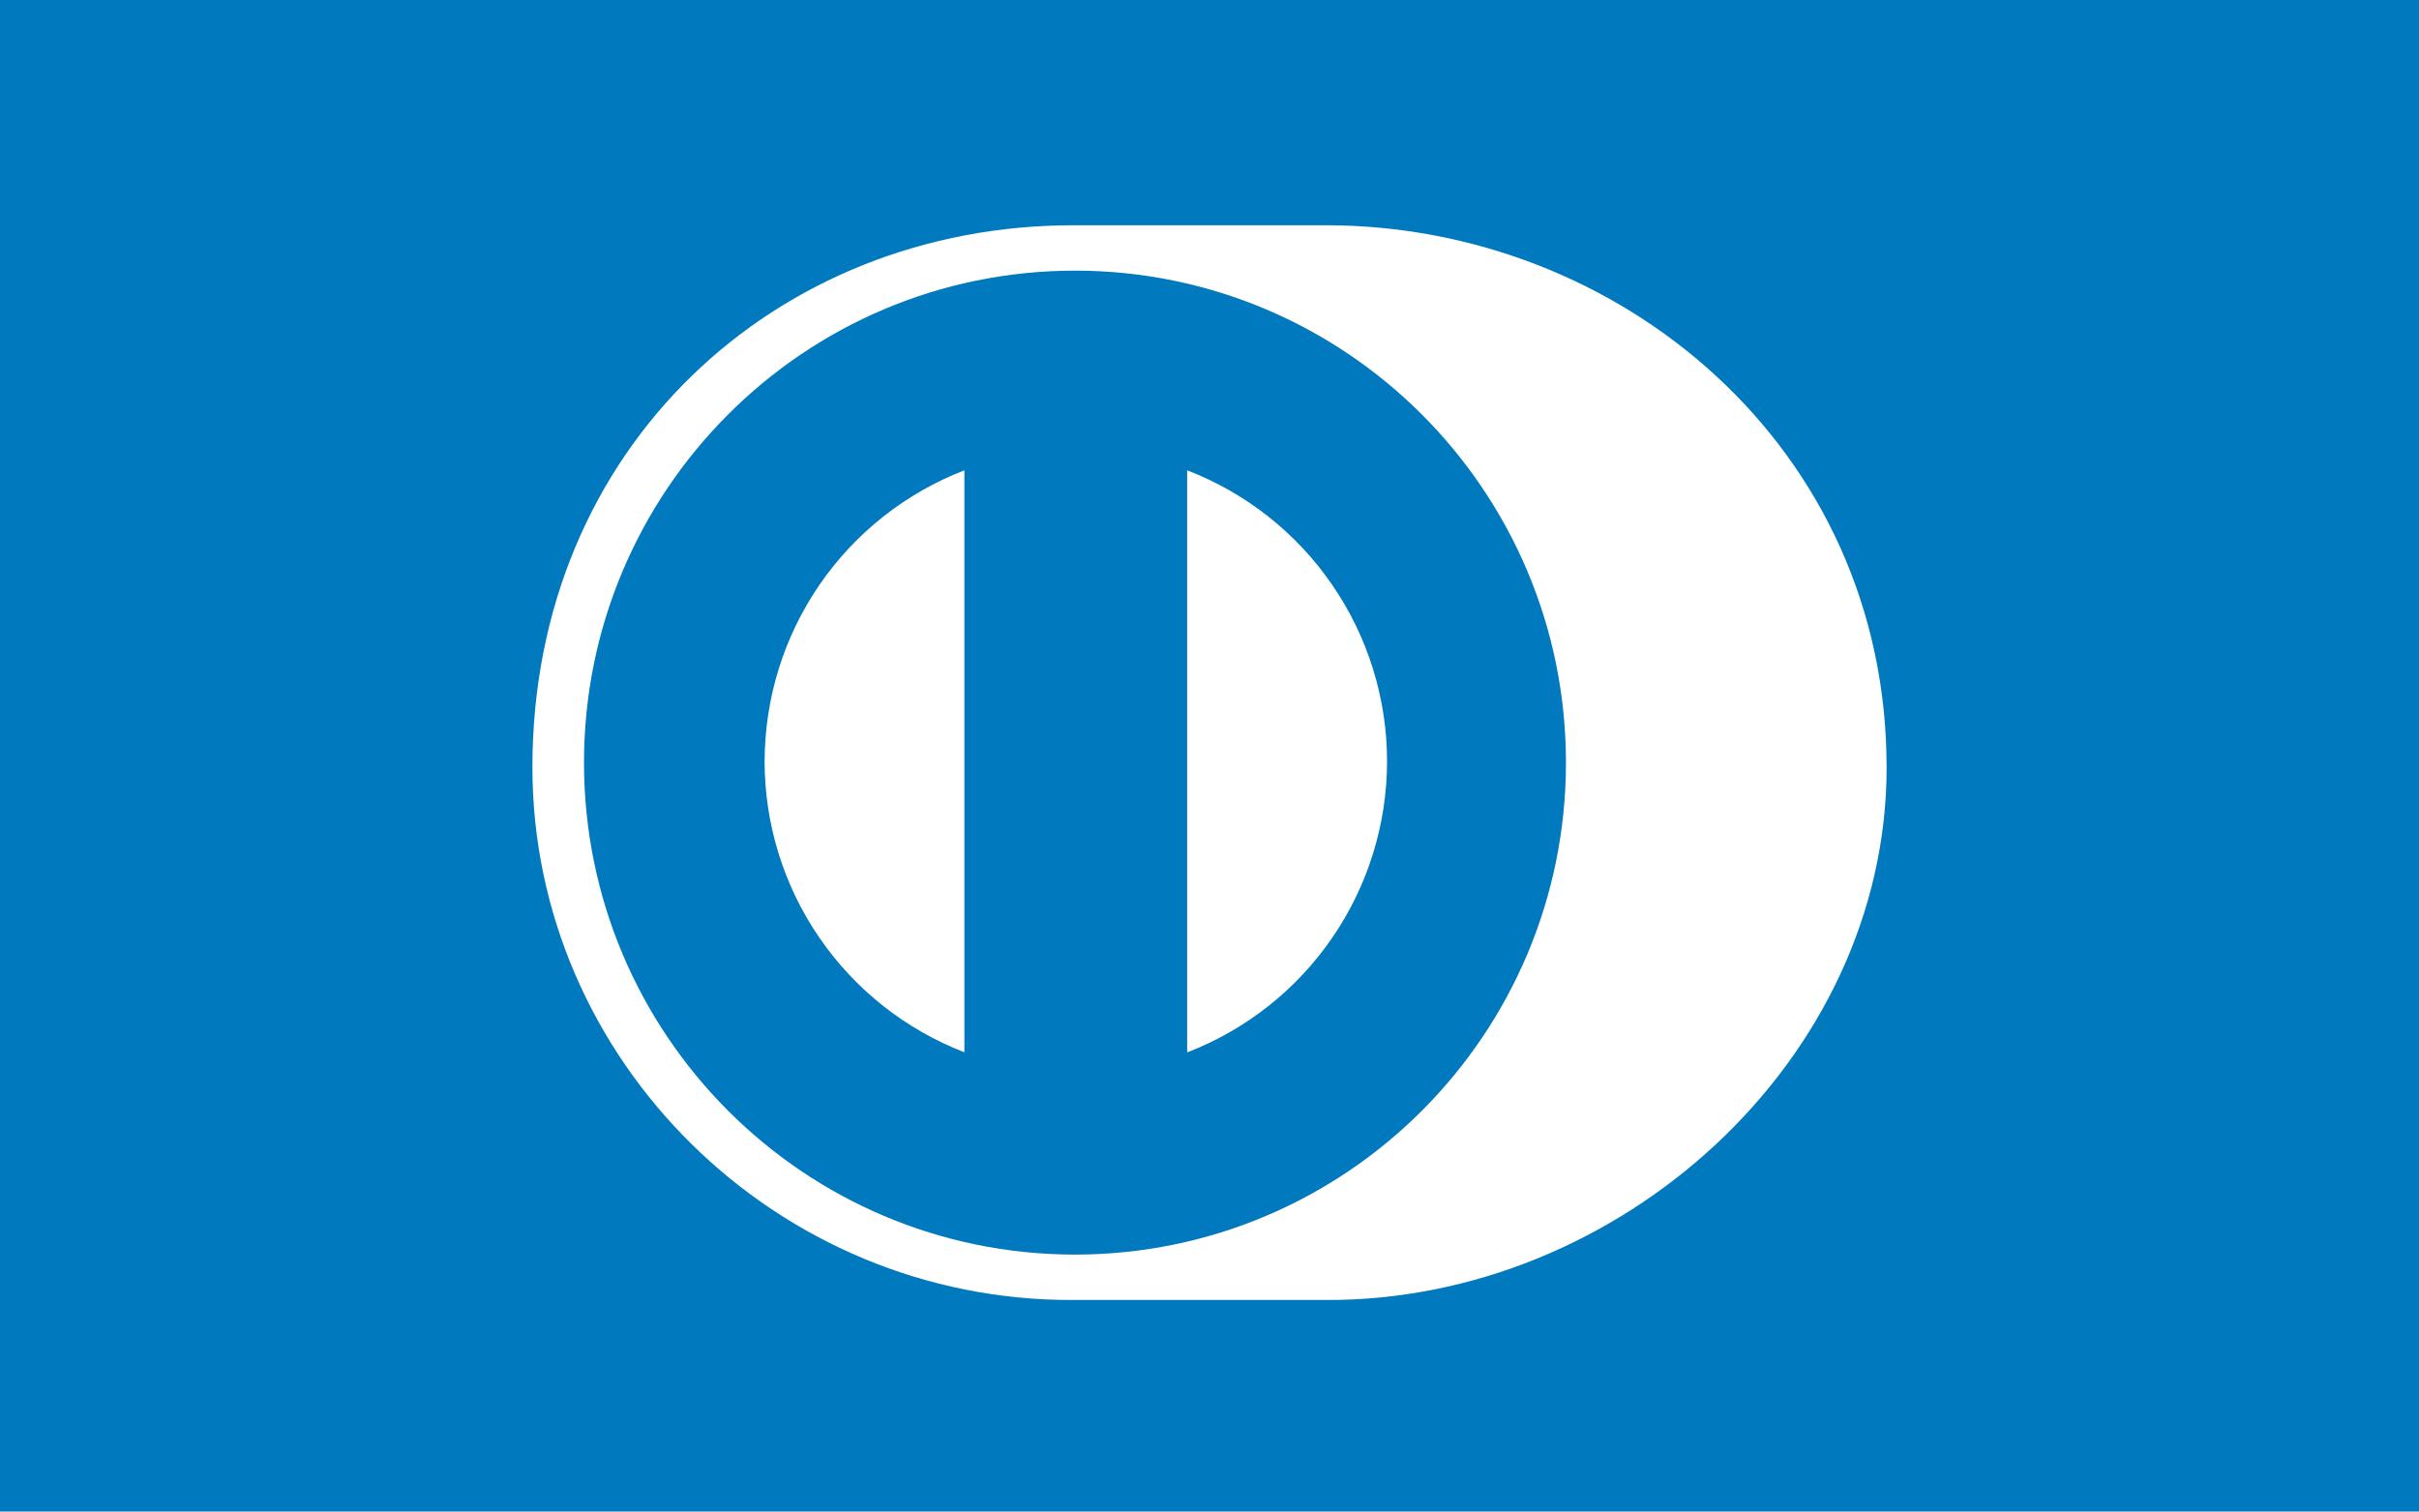
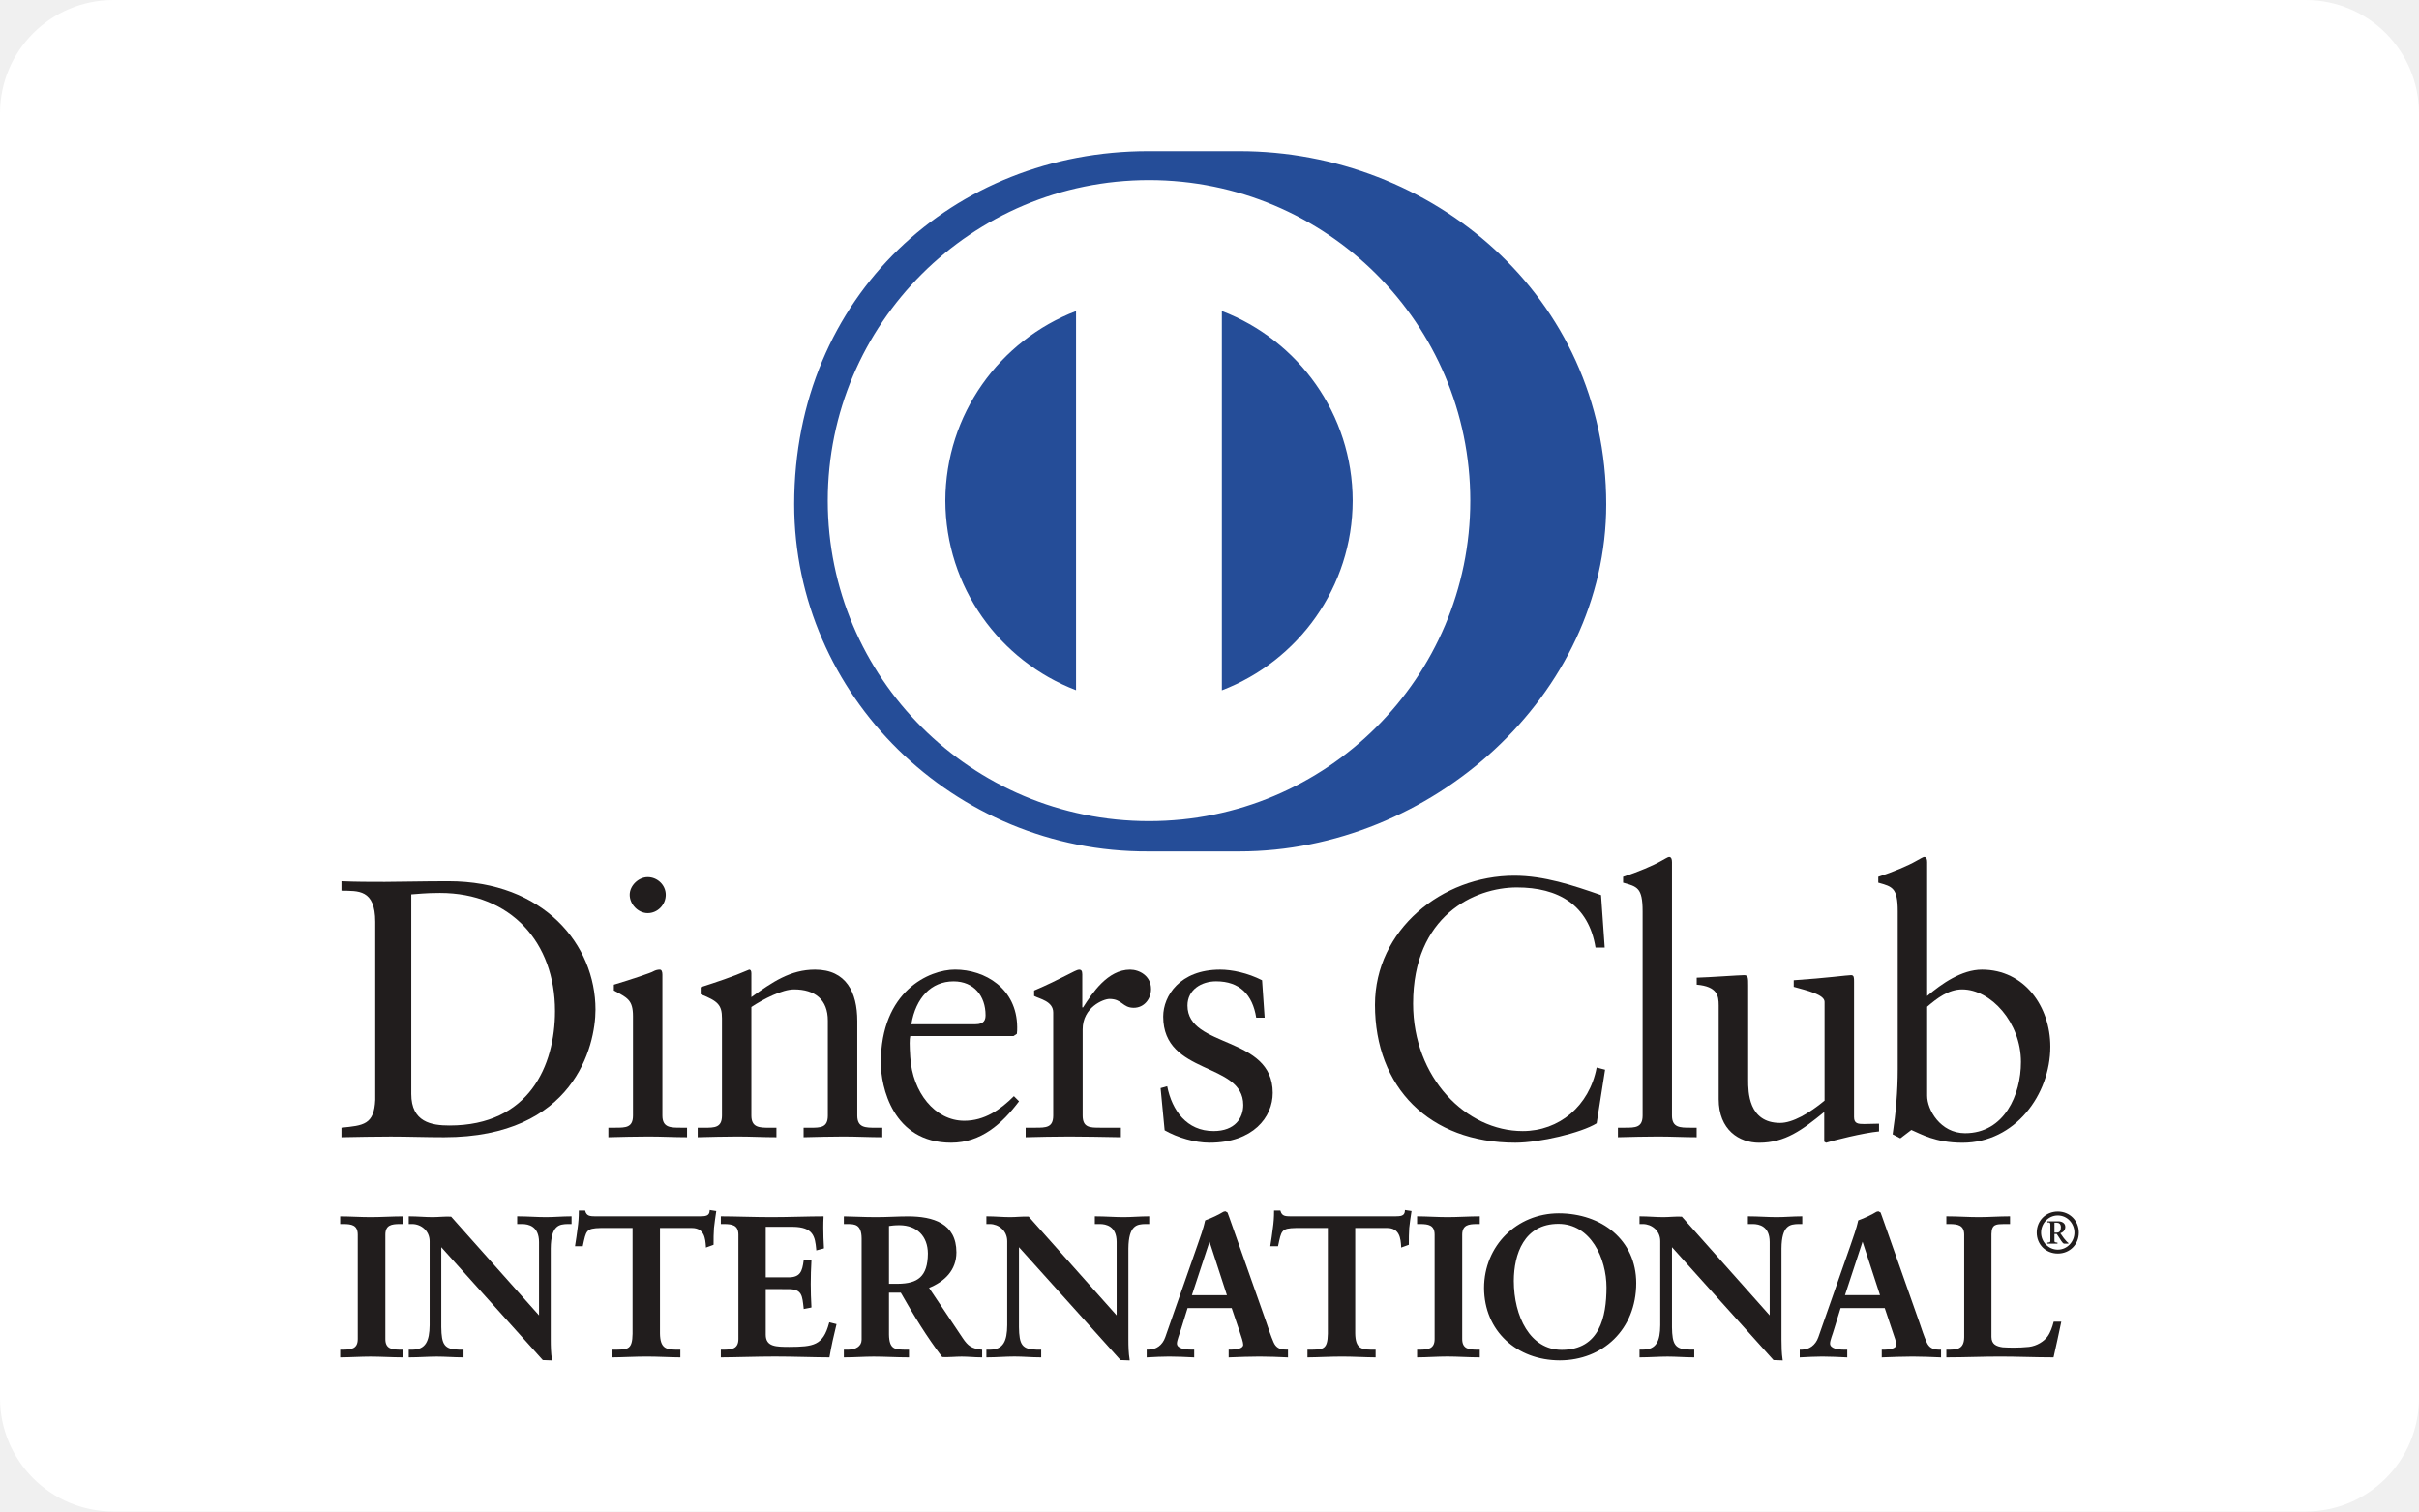
<svg xmlns="http://www.w3.org/2000/svg" width="64" height="40" viewBox="0 0 64 40" fill="none">
-   <rect width="64" height="40" fill="#0079BE" />
-   <path fill-rule="evenodd" clip-rule="evenodd" d="M49.914 20.305C49.914 11.821 42.833 5.957 35.075 5.961H28.399C20.548 5.957 14.086 11.823 14.086 20.305C14.086 28.064 20.547 34.44 28.399 34.402H35.075C42.833 34.44 49.915 28.062 49.915 20.305H49.914Z" fill="white" />
-   <path fill-rule="evenodd" clip-rule="evenodd" d="M28.44 7.162C21.266 7.165 15.452 12.99 15.451 20.182C15.453 27.372 21.266 33.198 28.44 33.201C35.616 33.198 41.43 27.372 41.431 20.182C41.43 12.991 35.616 7.165 28.44 7.162Z" fill="#0079BE" />
-   <path fill-rule="evenodd" clip-rule="evenodd" d="M20.23 20.147C20.232 18.48 20.737 16.853 21.68 15.478C22.623 14.104 23.96 13.047 25.515 12.446V27.847C23.96 27.247 22.623 26.19 21.679 24.816C20.736 23.442 20.23 21.814 20.229 20.147H20.23ZM31.409 27.85V12.446C32.965 13.046 34.303 14.102 35.246 15.477C36.191 16.852 36.696 18.48 36.698 20.147C36.696 21.815 36.191 23.443 35.246 24.818C34.303 26.193 32.965 27.25 31.409 27.85Z" fill="white" />
+   <rect width="64" height="40" rx="3" fill="white" />
+   <path d="M10.881 28.949C10.881 29.698 11.417 29.784 11.893 29.784C13.995 29.784 14.684 28.203 14.684 26.756C14.684 24.942 13.517 23.631 11.64 23.631C11.241 23.631 11.057 23.659 10.881 23.669V28.949ZM9.928 24.397C9.928 23.524 9.471 23.581 9.034 23.571V23.321C9.413 23.338 9.802 23.338 10.181 23.338C10.59 23.338 11.145 23.321 11.864 23.321C14.383 23.321 15.755 24.998 15.755 26.718C15.755 27.678 15.191 30.095 11.748 30.095C11.253 30.095 10.794 30.077 10.337 30.077C9.899 30.077 9.471 30.087 9.034 30.095V29.842C9.616 29.784 9.899 29.765 9.928 29.105V24.397Z" fill="#211D1D" />
+   <path d="M17.137 24.165C16.883 24.165 16.66 23.931 16.66 23.68C16.66 23.436 16.893 23.212 17.137 23.212C17.389 23.212 17.614 23.417 17.614 23.68C17.614 23.941 17.4 24.165 17.137 24.165ZM16.096 29.842H16.28C16.553 29.842 16.747 29.842 16.747 29.521V26.892C16.747 26.465 16.602 26.406 16.241 26.213V26.058C16.698 25.921 17.243 25.738 17.282 25.707C17.351 25.669 17.408 25.66 17.457 25.66C17.506 25.66 17.525 25.717 17.525 25.795V29.521C17.525 29.842 17.74 29.842 18.011 29.842H18.177V30.095C17.846 30.095 17.506 30.076 17.156 30.076C16.805 30.076 16.455 30.086 16.096 30.095V29.842Z" fill="#211D1D" />
+   <path d="M19.101 26.95C19.101 26.592 18.994 26.494 18.538 26.311V26.125C18.955 25.989 19.354 25.862 19.821 25.66C19.85 25.66 19.879 25.679 19.879 25.755V26.388C20.434 25.989 20.911 25.66 21.563 25.66C22.389 25.66 22.681 26.261 22.681 27.018V29.521C22.681 29.843 22.896 29.843 23.168 29.843H23.343V30.095C23.001 30.095 22.661 30.076 22.312 30.076C21.962 30.076 21.611 30.087 21.261 30.095V29.843H21.436C21.709 29.843 21.902 29.843 21.902 29.521V27.009C21.902 26.454 21.563 26.183 21.008 26.183C20.696 26.183 20.201 26.435 19.879 26.649V29.521C19.879 29.843 20.095 29.843 20.367 29.843H20.542V30.095C20.201 30.095 19.86 30.076 19.509 30.076C19.16 30.076 18.809 30.087 18.459 30.095V29.843H18.635C18.907 29.843 19.101 29.843 19.101 29.521V26.95Z" fill="#211D1D" />
+   <path d="M25.805 27.105C26.047 27.105 26.075 26.979 26.075 26.863C26.075 26.367 25.774 25.97 25.229 25.97C24.637 25.97 24.228 26.406 24.111 27.105H25.805ZM24.083 27.417C24.062 27.504 24.062 27.649 24.083 27.979C24.14 28.902 24.734 29.659 25.512 29.659C26.047 29.659 26.466 29.367 26.825 29.008L26.961 29.144C26.514 29.736 25.96 30.24 25.163 30.24C23.615 30.24 23.304 28.746 23.304 28.125C23.304 26.223 24.588 25.659 25.268 25.659C26.056 25.659 26.904 26.154 26.912 27.182C26.912 27.242 26.912 27.3 26.904 27.358L26.815 27.417H24.083Z" fill="#211D1D" />
+   <path d="M27.136 29.842H27.399C27.672 29.842 27.865 29.842 27.865 29.521V26.794C27.865 26.494 27.506 26.436 27.36 26.357V26.213C28.069 25.912 28.46 25.66 28.547 25.66C28.605 25.66 28.634 25.688 28.634 25.786V26.659H28.655C28.897 26.281 29.306 25.66 29.899 25.66C30.142 25.66 30.453 25.823 30.453 26.173C30.453 26.436 30.27 26.67 29.996 26.67C29.694 26.67 29.694 26.436 29.354 26.436C29.189 26.436 28.644 26.659 28.644 27.242V29.521C28.644 29.842 28.838 29.842 29.11 29.842H29.655V30.095C29.12 30.086 28.713 30.076 28.294 30.076C27.895 30.076 27.487 30.086 27.136 30.095V29.842Z" fill="#211D1D" />
+   <path d="M30.881 28.746C31.008 29.386 31.397 29.931 32.107 29.931C32.68 29.931 32.893 29.581 32.893 29.241C32.893 28.096 30.775 28.463 30.775 26.902C30.775 26.357 31.213 25.66 32.283 25.66C32.593 25.66 33.011 25.747 33.391 25.941L33.459 26.931H33.236C33.139 26.32 32.797 25.969 32.175 25.969C31.785 25.969 31.417 26.193 31.417 26.61C31.417 27.747 33.673 27.397 33.673 28.921C33.673 29.561 33.157 30.24 32.001 30.24C31.61 30.24 31.153 30.105 30.813 29.911L30.706 28.795L30.881 28.746Z" fill="#211D1D" />
+   <path d="M42.456 25.076H42.213C42.029 23.941 41.221 23.485 40.133 23.485C39.012 23.485 37.387 24.232 37.387 26.56C37.387 28.523 38.791 29.931 40.287 29.931C41.25 29.931 42.048 29.271 42.243 28.251L42.466 28.308L42.243 29.726C41.834 29.979 40.734 30.24 40.092 30.24C37.816 30.24 36.378 28.775 36.378 26.591C36.378 24.601 38.157 23.174 40.064 23.174C40.852 23.174 41.61 23.427 42.359 23.688L42.456 25.076Z" fill="#211D1D" />
+   <path d="M42.806 29.842H42.991C43.264 29.842 43.459 29.842 43.459 29.521V24.117C43.459 23.485 43.313 23.465 42.943 23.359V23.203C43.332 23.077 43.74 22.904 43.945 22.786C44.052 22.728 44.13 22.678 44.159 22.678C44.218 22.678 44.236 22.737 44.236 22.815V29.521C44.236 29.842 44.451 29.842 44.723 29.842H44.889V30.095C44.559 30.095 44.218 30.076 43.867 30.076C43.518 30.076 43.168 30.086 42.806 30.095V29.842Z" fill="#211D1D" />
+   <path d="M49.053 29.561C49.053 29.736 49.158 29.745 49.325 29.745C49.44 29.745 49.588 29.736 49.714 29.736V29.941C49.294 29.979 48.498 30.183 48.312 30.241L48.264 30.212V29.427C47.681 29.902 47.232 30.241 46.541 30.241C46.016 30.241 45.472 29.902 45.472 29.087V26.602C45.472 26.348 45.433 26.105 44.89 26.058V25.873C45.24 25.863 46.016 25.806 46.143 25.806C46.252 25.806 46.252 25.873 46.252 26.087V28.59C46.252 28.881 46.252 29.716 47.097 29.716C47.427 29.716 47.865 29.463 48.273 29.126V26.513C48.273 26.319 47.807 26.213 47.457 26.115V25.941C48.332 25.882 48.878 25.806 48.974 25.806C49.053 25.806 49.053 25.873 49.053 25.98V29.561Z" fill="#211D1D" />
+   <path d="M50.987 28.998C50.987 29.367 51.337 29.988 51.99 29.988C53.031 29.988 53.469 28.968 53.469 28.104C53.469 27.057 52.671 26.183 51.913 26.183C51.551 26.183 51.25 26.417 50.987 26.641V28.998ZM50.987 26.358C51.376 26.028 51.903 25.66 52.437 25.66C53.565 25.66 54.246 26.641 54.246 27.698C54.246 28.968 53.313 30.241 51.921 30.241C51.201 30.241 50.822 30.008 50.569 29.902L50.278 30.124L50.074 30.018C50.16 29.446 50.209 28.881 50.209 28.29V24.117C50.209 23.485 50.063 23.465 49.694 23.359V23.203C50.084 23.077 50.491 22.904 50.696 22.785C50.802 22.728 50.88 22.678 50.91 22.678C50.968 22.678 50.987 22.737 50.987 22.816V26.358Z" fill="#211D1D" />
+   <path d="M9.023 35.738H9.097C9.287 35.738 9.489 35.714 9.489 35.438V32.671C9.489 32.395 9.287 32.37 9.097 32.37H9.023V32.21C9.23 32.21 9.547 32.232 9.807 32.232C10.072 32.232 10.389 32.21 10.637 32.21V32.37H10.563C10.373 32.37 10.171 32.395 10.171 32.671V35.438C10.171 35.714 10.373 35.738 10.563 35.738H10.637V35.898C10.383 35.898 10.065 35.877 9.801 35.877C9.541 35.877 9.23 35.898 9.023 35.898V35.738Z" fill="#211D1D" />
+   <path d="M10.614 35.875L10.615 35.763H10.564C10.375 35.763 10.149 35.729 10.148 35.438V32.671C10.149 32.379 10.375 32.347 10.564 32.347H10.614V32.234C10.37 32.234 10.064 32.255 9.807 32.255C9.556 32.255 9.251 32.235 9.046 32.234V32.347H9.097C9.286 32.347 9.511 32.379 9.511 32.671V35.438C9.511 35.729 9.286 35.763 9.097 35.763H9.046V35.875C9.251 35.872 9.551 35.853 9.801 35.853C10.059 35.853 10.366 35.873 10.614 35.875ZM10.637 35.92C10.382 35.92 10.064 35.9 9.801 35.9C9.542 35.9 9.231 35.92 9.023 35.92H9V35.898V35.739V35.717H9.023H9.097C9.289 35.712 9.464 35.696 9.465 35.438V32.671C9.464 32.413 9.289 32.395 9.097 32.392H9V32.37V32.189H9.023C9.231 32.189 9.548 32.209 9.807 32.209C10.071 32.209 10.387 32.189 10.637 32.189H10.661V32.212V32.392H10.637H10.564C10.371 32.395 10.195 32.413 10.195 32.671V35.438C10.195 35.696 10.371 35.712 10.564 35.717H10.661V35.739V35.92H10.637Z" fill="#211D1D" />
+   <path d="M14.274 34.857L14.284 34.847V32.866C14.284 32.433 13.982 32.37 13.823 32.37H13.707V32.21C13.956 32.21 14.2 32.232 14.448 32.232C14.665 32.232 14.883 32.21 15.098 32.21V32.37H15.021C14.797 32.37 14.548 32.412 14.548 33.04V35.444C14.548 35.628 14.554 35.813 14.58 35.977H14.379L11.653 32.945V35.12C11.653 35.581 11.743 35.738 12.15 35.738H12.24V35.898C12.013 35.898 11.785 35.877 11.557 35.877C11.32 35.877 11.076 35.898 10.838 35.898V35.738H10.912C11.277 35.738 11.389 35.492 11.389 35.068V32.844C11.389 32.548 11.144 32.37 10.907 32.37H10.838V32.21C11.038 32.21 11.245 32.232 11.446 32.232C11.605 32.232 11.759 32.21 11.918 32.21L14.274 34.857Z" fill="#211D1D" />
+   <path d="M14.261 34.846V34.845L14.256 34.841L14.261 34.846ZM14.379 35.954H14.554C14.53 35.795 14.526 35.619 14.526 35.444V33.04C14.526 32.406 14.792 32.347 15.02 32.347H15.076V32.234C14.867 32.235 14.658 32.255 14.448 32.255C14.206 32.255 13.97 32.235 13.73 32.234V32.347H13.822C13.986 32.347 14.306 32.419 14.306 32.866L14.3 34.863L14.289 34.873L14.271 34.889L11.918 32.234C11.76 32.234 11.607 32.255 11.446 32.255C11.253 32.255 11.053 32.235 10.861 32.234L10.861 32.347H10.907C11.155 32.347 11.411 32.536 11.411 32.845V35.069C11.411 35.492 11.293 35.761 10.912 35.763L10.861 35.761V35.875C11.09 35.872 11.326 35.853 11.557 35.853C11.779 35.853 11.999 35.872 12.217 35.875V35.763H12.15C11.733 35.761 11.63 35.581 11.63 35.121V32.886L14.379 35.954ZM14.58 36L14.361 35.992L11.675 33.005V35.121C11.682 35.581 11.752 35.711 12.15 35.717H12.264V35.738V35.92H12.24C12.012 35.92 11.783 35.9 11.557 35.9C11.321 35.9 11.078 35.92 10.837 35.92H10.814V35.897V35.717H10.837H10.912C11.262 35.714 11.362 35.49 11.367 35.069V32.845C11.365 32.564 11.134 32.393 10.907 32.392H10.814V32.368V32.188H10.837C11.04 32.188 11.247 32.209 11.446 32.209C11.603 32.209 11.757 32.188 11.935 32.196L14.261 34.809V32.866C14.258 32.446 13.978 32.395 13.822 32.392H13.683V32.368V32.188H13.707C13.956 32.188 14.201 32.209 14.448 32.209C14.663 32.209 14.88 32.188 15.099 32.188H15.122V32.21V32.392H15.099H15.02C14.801 32.398 14.577 32.418 14.571 33.04V35.444C14.571 35.627 14.576 35.812 14.602 35.973L14.606 36H14.58Z" fill="#211D1D" />
+   <path d="M15.891 32.475C15.494 32.475 15.479 32.57 15.399 32.955H15.241C15.262 32.808 15.288 32.66 15.305 32.506C15.325 32.359 15.336 32.21 15.336 32.058H15.464C15.506 32.216 15.638 32.21 15.781 32.21H18.512C18.655 32.21 18.787 32.205 18.798 32.047L18.924 32.069C18.905 32.21 18.883 32.353 18.867 32.496C18.856 32.638 18.856 32.782 18.856 32.924L18.698 32.983C18.687 32.787 18.66 32.475 18.306 32.475H17.438V35.285C17.438 35.693 17.623 35.739 17.877 35.739H17.977V35.898C17.771 35.898 17.4 35.877 17.115 35.877C16.798 35.877 16.426 35.898 16.22 35.898V35.739H16.32C16.612 35.739 16.759 35.713 16.759 35.296V32.475H15.891Z" fill="#211D1D" />
+   <path d="M17.978 35.92C17.77 35.92 17.399 35.899 17.115 35.899C16.798 35.899 16.428 35.92 16.22 35.92H16.197V35.898V35.717H16.22H16.321C16.613 35.71 16.73 35.706 16.736 35.296V32.497H15.891V32.475V32.453H16.783V35.296C16.783 35.719 16.612 35.763 16.321 35.763H16.243V35.874C16.452 35.873 16.808 35.853 17.115 35.853C17.391 35.853 17.744 35.873 17.954 35.874V35.763H17.877C17.621 35.763 17.414 35.701 17.414 35.285V32.453H18.306C18.661 32.453 18.708 32.754 18.719 32.95L18.834 32.908C18.834 32.771 18.835 32.633 18.844 32.493C18.859 32.358 18.878 32.223 18.898 32.087L18.818 32.074C18.792 32.227 18.644 32.236 18.512 32.234H15.782H15.754C15.629 32.234 15.494 32.228 15.447 32.081H15.358C15.358 32.227 15.348 32.368 15.327 32.51C15.312 32.654 15.289 32.794 15.269 32.932H15.382C15.452 32.566 15.497 32.446 15.891 32.453V32.475V32.497C15.5 32.505 15.509 32.57 15.422 32.961L15.419 32.979H15.4H15.214L15.217 32.952C15.238 32.804 15.266 32.656 15.282 32.502C15.303 32.356 15.314 32.209 15.314 32.058V32.035H15.336H15.482L15.485 32.051C15.522 32.185 15.619 32.186 15.754 32.188H15.782H18.512C18.658 32.186 18.766 32.183 18.775 32.045L18.777 32.021L18.801 32.026L18.95 32.049L18.947 32.071C18.926 32.214 18.905 32.356 18.89 32.497C18.879 32.639 18.879 32.782 18.879 32.924V32.94L18.864 32.947L18.676 33.015L18.676 32.983C18.661 32.785 18.64 32.497 18.306 32.497H17.461V35.285C17.466 35.683 17.625 35.711 17.877 35.717H18V35.739V35.92H17.978Z" fill="#211D1D" />
+   <path d="M19.094 35.738H19.168C19.358 35.738 19.559 35.714 19.559 35.438V32.671C19.559 32.395 19.358 32.37 19.168 32.37H19.094V32.21C19.416 32.21 19.968 32.232 20.411 32.232C20.857 32.232 21.406 32.21 21.765 32.21C21.756 32.438 21.762 32.787 21.777 33.019L21.617 33.062C21.593 32.719 21.529 32.444 20.973 32.444H20.238V33.827H20.866C21.185 33.827 21.254 33.648 21.285 33.363H21.443C21.433 33.569 21.427 33.774 21.427 33.98C21.427 34.182 21.433 34.382 21.443 34.582L21.285 34.614C21.254 34.297 21.238 34.091 20.872 34.091H20.238V35.322C20.238 35.665 20.544 35.665 20.882 35.665C21.518 35.665 21.798 35.623 21.957 35.021L22.105 35.058C22.036 35.339 21.973 35.617 21.925 35.898C21.587 35.898 20.978 35.877 20.502 35.877C20.024 35.877 19.395 35.898 19.094 35.898V35.738Z" fill="#211D1D" />
+   <path d="M21.906 35.874C21.951 35.608 22.012 35.341 22.078 35.075L21.973 35.049C21.814 35.64 21.508 35.693 20.882 35.688C20.548 35.688 20.215 35.688 20.213 35.322V34.069H20.872C21.242 34.064 21.278 34.288 21.305 34.588L21.419 34.564C21.41 34.37 21.405 34.174 21.405 33.981C21.405 33.783 21.41 33.585 21.419 33.385H21.305C21.275 33.661 21.19 33.853 20.866 33.85H20.213V32.42H20.973C21.523 32.417 21.615 32.701 21.638 33.032L21.752 33.001C21.743 32.852 21.738 32.662 21.738 32.486C21.738 32.393 21.739 32.309 21.742 32.234C21.382 32.236 20.846 32.255 20.411 32.255C19.977 32.255 19.441 32.236 19.117 32.234V32.347H19.168C19.357 32.347 19.582 32.379 19.583 32.671V35.438C19.582 35.729 19.357 35.761 19.168 35.763H19.117V35.874C19.424 35.873 20.037 35.853 20.502 35.853C20.968 35.853 21.564 35.873 21.906 35.874ZM21.925 35.92C21.586 35.92 20.977 35.898 20.502 35.898C20.024 35.898 19.396 35.92 19.094 35.92H19.071V35.898V35.738V35.717H19.094H19.168C19.359 35.713 19.534 35.696 19.536 35.438V32.671C19.534 32.414 19.359 32.396 19.168 32.392H19.071V32.37V32.188H19.094C19.416 32.188 19.968 32.209 20.411 32.209C20.856 32.209 21.405 32.188 21.765 32.188H21.789V32.212C21.784 32.291 21.782 32.385 21.782 32.486C21.782 32.667 21.789 32.867 21.799 33.017V33.036L21.782 33.042L21.596 33.09L21.595 33.062C21.564 32.721 21.518 32.471 20.973 32.466H20.259V33.803H20.866C21.172 33.801 21.225 33.645 21.262 33.36L21.264 33.34H21.284H21.468V33.363C21.456 33.569 21.45 33.774 21.45 33.981C21.45 34.18 21.456 34.381 21.468 34.582V34.6L21.448 34.605L21.264 34.641L21.262 34.617C21.225 34.295 21.224 34.118 20.872 34.114L20.259 34.113V35.322C20.26 35.643 20.537 35.641 20.882 35.643C21.52 35.639 21.775 35.608 21.934 35.015L21.94 34.993L21.962 34.998L22.132 35.041L22.127 35.063C22.058 35.342 21.995 35.622 21.948 35.901L21.944 35.92H21.925Z" fill="#211D1D" />
+   <path d="M23.497 33.996H23.756C24.286 33.996 24.571 33.796 24.571 33.172C24.571 32.703 24.269 32.401 23.798 32.401C23.638 32.401 23.571 32.418 23.497 32.422V33.996ZM22.82 32.77C22.82 32.385 22.608 32.37 22.444 32.37H22.348V32.21C22.517 32.21 22.846 32.231 23.169 32.231C23.485 32.231 23.74 32.21 24.021 32.21C24.687 32.21 25.279 32.39 25.279 33.141C25.279 33.615 24.963 33.906 24.545 34.071L25.45 35.422C25.598 35.646 25.703 35.708 25.963 35.739V35.898C25.788 35.898 25.619 35.877 25.445 35.877C25.279 35.877 25.111 35.898 24.947 35.898C24.54 35.365 24.189 34.794 23.846 34.186H23.497V35.316C23.497 35.724 23.687 35.739 23.93 35.739H24.027V35.898C23.724 35.898 23.417 35.877 23.115 35.877C22.862 35.877 22.613 35.898 22.348 35.898V35.739H22.444C22.638 35.739 22.82 35.65 22.82 35.454V32.77Z" fill="#211D1D" />
+   <path d="M23.756 33.973C24.279 33.968 24.544 33.787 24.549 33.173C24.546 32.712 24.258 32.426 23.798 32.423C23.655 32.423 23.588 32.436 23.52 32.444V33.973H23.756ZM23.497 34.018H23.474V32.401L23.494 32.399C23.566 32.393 23.637 32.379 23.798 32.379C24.279 32.379 24.593 32.692 24.595 33.173C24.593 33.803 24.289 34.018 23.756 34.018H23.497ZM23.497 34.163H23.858L23.864 34.175C24.209 34.782 24.557 35.352 24.947 35.875C25.108 35.875 25.279 35.854 25.443 35.854C25.612 35.854 25.776 35.872 25.94 35.874V35.758C25.691 35.728 25.576 35.654 25.431 35.435L24.51 34.06L24.536 34.049C24.951 33.886 25.257 33.604 25.258 33.14C25.257 32.408 24.686 32.237 24.022 32.234C23.742 32.234 23.487 32.255 23.169 32.255C22.857 32.255 22.544 32.235 22.371 32.234V32.347H22.444C22.608 32.347 22.841 32.374 22.841 32.771V35.454C22.841 35.666 22.643 35.763 22.444 35.763H22.371V35.874C22.626 35.873 22.866 35.854 23.114 35.854C23.411 35.854 23.709 35.873 24.002 35.874V35.763H23.93C23.689 35.763 23.474 35.733 23.474 35.316V34.163H23.497ZM25.963 35.92C25.785 35.92 25.617 35.9 25.443 35.9C25.282 35.9 25.113 35.92 24.928 35.912C24.523 35.38 24.175 34.813 23.833 34.209H23.52V35.316C23.526 35.714 23.685 35.71 23.93 35.717H24.049V35.738V35.92H24.025C23.722 35.92 23.414 35.9 23.114 35.9C22.861 35.9 22.614 35.92 22.347 35.92H22.326V35.898V35.717H22.347H22.444C22.635 35.715 22.794 35.632 22.796 35.454V32.771C22.792 32.397 22.608 32.397 22.444 32.392H22.326V32.37V32.189H22.347C22.52 32.189 22.846 32.209 23.169 32.209C23.484 32.209 23.739 32.189 24.022 32.189C24.688 32.189 25.302 32.374 25.304 33.14C25.304 33.617 24.988 33.915 24.58 34.081L25.469 35.409C25.616 35.628 25.708 35.684 25.966 35.717L25.985 35.718V35.738V35.92H25.963Z" fill="#211D1D" />
+   <path d="M29.556 34.857L29.566 34.847V32.866C29.566 32.433 29.265 32.37 29.106 32.37H28.989V32.21C29.239 32.21 29.481 32.232 29.731 32.232C29.949 32.232 30.165 32.21 30.382 32.21V32.37H30.304C30.081 32.37 29.831 32.412 29.831 33.04V35.444C29.831 35.628 29.836 35.813 29.862 35.977H29.663L26.936 32.945V35.12C26.936 35.581 27.027 35.738 27.434 35.738H27.525V35.898C27.297 35.898 27.069 35.877 26.841 35.877C26.603 35.877 26.36 35.898 26.122 35.898V35.738H26.194C26.561 35.738 26.671 35.492 26.671 35.068V32.844C26.671 32.548 26.428 32.37 26.19 32.37H26.122V32.21C26.322 32.21 26.53 32.232 26.73 32.232C26.888 32.232 27.042 32.21 27.201 32.21L29.556 34.857Z" fill="#211D1D" />
+   <path d="M29.543 34.846V34.845L29.54 34.841L29.543 34.846ZM29.663 35.954H29.835C29.813 35.796 29.808 35.619 29.808 35.444V33.04C29.808 32.406 30.076 32.348 30.303 32.347H30.358V32.234C30.15 32.235 29.941 32.255 29.731 32.255C29.489 32.255 29.251 32.235 29.013 32.234V32.347H29.107C29.269 32.348 29.59 32.419 29.59 32.866L29.583 34.863L29.573 34.873L29.556 34.89L27.201 32.234C27.044 32.234 26.889 32.255 26.73 32.255C26.534 32.255 26.336 32.235 26.144 32.234V32.347H26.19C26.439 32.348 26.694 32.535 26.694 32.845V35.068C26.694 35.492 26.574 35.761 26.194 35.763H26.144V35.874C26.373 35.872 26.609 35.853 26.841 35.853C27.062 35.853 27.282 35.872 27.501 35.874V35.763H27.434C27.017 35.763 26.913 35.582 26.912 35.121V32.886L29.663 35.954ZM29.863 36L29.645 35.992L26.959 33.005V35.121C26.966 35.582 27.035 35.711 27.434 35.717H27.547V35.738V35.92H27.524C27.295 35.92 27.067 35.898 26.841 35.898C26.605 35.898 26.359 35.92 26.122 35.92H26.097V35.897V35.717H26.122H26.194C26.544 35.715 26.645 35.49 26.648 35.068V32.845C26.647 32.563 26.417 32.393 26.19 32.392H26.097V32.37V32.188H26.122C26.323 32.188 26.531 32.209 26.73 32.209C26.886 32.209 27.039 32.188 27.216 32.195L29.543 34.809V32.866C29.543 32.446 29.26 32.394 29.107 32.392H28.966V32.37V32.188H28.989C29.24 32.188 29.484 32.209 29.731 32.209C29.946 32.209 30.164 32.188 30.382 32.188H30.405V32.212V32.392H30.382H30.303C30.085 32.397 29.86 32.418 29.854 33.04V35.444C29.854 35.627 29.859 35.81 29.886 35.973L29.888 36H29.863Z" fill="#211D1D" />
+   <path d="M32.007 32.802H31.996L31.503 34.297H32.493L32.007 32.802ZM31.235 35.142C31.181 35.322 31.116 35.46 31.116 35.554C31.116 35.713 31.34 35.738 31.514 35.738H31.573V35.897C31.36 35.887 31.143 35.877 30.931 35.877C30.741 35.877 30.551 35.887 30.361 35.897V35.738H30.392C30.598 35.738 30.773 35.617 30.851 35.395L31.699 32.972C31.767 32.776 31.864 32.513 31.895 32.316C32.064 32.258 32.276 32.154 32.377 32.09L32.419 32.08L32.456 32.095L32.504 32.227L33.477 34.99C33.541 35.174 33.605 35.37 33.673 35.529C33.737 35.676 33.849 35.738 34.023 35.738H34.054V35.897C33.816 35.887 33.578 35.877 33.324 35.877C33.066 35.877 32.8 35.887 32.531 35.897V35.738H32.589C32.71 35.738 32.917 35.719 32.917 35.586C32.917 35.517 32.87 35.374 32.81 35.206L32.604 34.593H31.402L31.235 35.142Z" fill="#211D1D" />
+   <path d="M31.534 34.275H32.461L32 32.859L31.534 34.275ZM31.471 34.321L31.978 32.78H31.996H32.006H32.022L32.525 34.321H31.471ZM32.553 35.873C32.814 35.864 33.072 35.853 33.324 35.853C33.571 35.853 33.8 35.864 34.031 35.873V35.763H34.023C33.843 35.765 33.718 35.692 33.652 35.538C33.583 35.378 33.519 35.181 33.456 34.997L32.482 32.234L32.437 32.107L32.429 32.101H32.419L32.389 32.108C32.286 32.174 32.073 32.279 31.916 32.32C31.884 32.52 31.789 32.783 31.72 32.979L30.874 35.404C30.793 35.633 30.607 35.763 30.391 35.763H30.383V35.873C30.564 35.864 30.748 35.853 30.932 35.853C31.136 35.853 31.345 35.864 31.547 35.873V35.763H31.514C31.341 35.761 31.1 35.742 31.095 35.554C31.095 35.449 31.159 35.314 31.211 35.136L31.235 35.142L31.211 35.135L31.386 34.571H32.619L32.831 35.198C32.891 35.368 32.939 35.509 32.939 35.586C32.931 35.748 32.708 35.76 32.589 35.763H32.553V35.873ZM34.052 35.92C33.816 35.91 33.578 35.899 33.324 35.899C33.066 35.899 32.802 35.91 32.531 35.92L32.507 35.922V35.898V35.715H32.531H32.589C32.711 35.715 32.892 35.688 32.892 35.586C32.893 35.526 32.847 35.381 32.789 35.213L32.587 34.616H31.42L31.254 35.149C31.2 35.33 31.138 35.469 31.138 35.554C31.14 35.683 31.338 35.715 31.514 35.715H31.595V35.739V35.922L31.571 35.92C31.359 35.91 31.142 35.899 30.932 35.899C30.741 35.899 30.551 35.91 30.361 35.92L30.338 35.922V35.898V35.715H30.361H30.391C30.588 35.715 30.753 35.602 30.829 35.388L31.677 32.965C31.746 32.768 31.841 32.505 31.887 32.295C32.053 32.238 32.265 32.132 32.368 32.068L32.419 32.055L32.476 32.087L32.525 32.219L33.5 34.982C33.562 35.167 33.626 35.362 33.694 35.517C33.755 35.659 33.853 35.715 34.023 35.715H34.077V35.739V35.922L34.052 35.92Z" fill="#211D1D" />
+   <path d="M34.288 32.475C33.89 32.475 33.875 32.57 33.795 32.955H33.636C33.657 32.808 33.684 32.66 33.7 32.506C33.721 32.359 33.732 32.21 33.732 32.058H33.858C33.901 32.216 34.033 32.21 34.176 32.21H36.907C37.05 32.21 37.181 32.205 37.192 32.047L37.319 32.069C37.299 32.21 37.279 32.353 37.261 32.496C37.248 32.638 37.248 32.782 37.248 32.924L37.092 32.983C37.083 32.787 37.055 32.475 36.701 32.475H35.832V35.285C35.832 35.693 36.018 35.739 36.272 35.739H36.372V35.898C36.166 35.898 35.796 35.877 35.51 35.877C35.193 35.877 34.821 35.898 34.614 35.898V35.739H34.715C35.008 35.739 35.156 35.713 35.156 35.296V32.475H34.288Z" fill="#211D1D" />
+   <path d="M36.372 35.92C36.165 35.92 35.795 35.899 35.51 35.899C35.194 35.899 34.824 35.92 34.614 35.92H34.592V35.898V35.717H34.614H34.715C35.007 35.71 35.124 35.706 35.131 35.296V32.497H34.287V32.475V32.453H35.177V35.296C35.177 35.719 35.007 35.761 34.715 35.763H34.637V35.875C34.847 35.873 35.202 35.853 35.51 35.853C35.786 35.853 36.14 35.873 36.35 35.875L36.348 35.763H36.271C36.016 35.761 35.81 35.701 35.81 35.285V32.453H36.7C37.057 32.453 37.102 32.754 37.113 32.95L37.228 32.908C37.228 32.771 37.228 32.633 37.239 32.494C37.253 32.358 37.274 32.223 37.293 32.089L37.214 32.074C37.188 32.227 37.04 32.236 36.907 32.234H34.176H34.149C34.024 32.235 33.889 32.228 33.841 32.079H33.755C33.753 32.227 33.744 32.368 33.722 32.51C33.708 32.656 33.682 32.794 33.662 32.932H33.776C33.846 32.566 33.891 32.445 34.287 32.453V32.475V32.497C33.894 32.504 33.903 32.57 33.817 32.961L33.813 32.979H33.795H33.609L33.612 32.952C33.634 32.804 33.66 32.656 33.676 32.504C33.698 32.356 33.708 32.209 33.708 32.058V32.035H33.732H33.875L33.88 32.051C33.917 32.185 34.014 32.186 34.149 32.188H34.176H36.907C37.053 32.186 37.161 32.183 37.17 32.045L37.17 32.021L37.196 32.026L37.346 32.049L37.342 32.071C37.319 32.214 37.3 32.356 37.284 32.497C37.274 32.639 37.274 32.782 37.274 32.924V32.94L37.258 32.947L37.07 33.015V32.983C37.057 32.785 37.035 32.497 36.7 32.497H35.855V35.285C35.861 35.683 36.019 35.711 36.271 35.717H36.395V35.739V35.92H36.372Z" fill="#211D1D" />
+   <path d="M37.514 35.738H37.588C37.78 35.738 37.98 35.714 37.98 35.438V32.671C37.98 32.395 37.78 32.37 37.588 32.37H37.514V32.21C37.721 32.21 38.038 32.232 38.297 32.232C38.562 32.232 38.879 32.21 39.129 32.21V32.37H39.056C38.864 32.37 38.662 32.395 38.662 32.671V35.438C38.662 35.714 38.864 35.738 39.056 35.738H39.129V35.898C38.875 35.898 38.557 35.877 38.292 35.877C38.033 35.877 37.721 35.898 37.514 35.898V35.738Z" fill="#211D1D" />
+   <path d="M39.105 35.874V35.763H39.056C38.865 35.763 38.64 35.729 38.64 35.438V32.671C38.64 32.379 38.865 32.347 39.056 32.347H39.105V32.234C38.861 32.236 38.556 32.255 38.297 32.255C38.046 32.255 37.742 32.236 37.538 32.234V32.347H37.588C37.776 32.347 38.003 32.379 38.003 32.671V35.438C38.003 35.729 37.776 35.763 37.588 35.763H37.538V35.874C37.742 35.871 38.041 35.853 38.292 35.853C38.55 35.853 38.856 35.873 39.105 35.874ZM39.129 35.92C38.874 35.92 38.556 35.898 38.292 35.898C38.034 35.898 37.721 35.92 37.514 35.92H37.492V35.898V35.738V35.717H37.514H37.588C37.78 35.713 37.955 35.696 37.956 35.438V32.671C37.955 32.414 37.78 32.396 37.588 32.392H37.492V32.37V32.188H37.514C37.721 32.188 38.039 32.209 38.297 32.209C38.562 32.209 38.879 32.188 39.129 32.188H39.151V32.21V32.392H39.129H39.056C38.862 32.396 38.688 32.414 38.686 32.671V35.438C38.688 35.696 38.862 35.713 39.056 35.717H39.151V35.738V35.92H39.129Z" fill="#211D1D" />
+   <path d="M41.319 35.745C42.348 35.745 42.525 34.841 42.525 34.071C42.525 33.299 42.109 32.364 41.23 32.364C40.304 32.364 40.029 33.188 40.029 33.895C40.029 34.841 40.463 35.745 41.319 35.745ZM41.24 32.132C42.368 32.132 43.268 32.829 43.268 33.955C43.268 35.169 42.395 35.977 41.267 35.977C40.143 35.977 39.288 35.217 39.288 34.08C39.288 32.983 40.14 32.132 41.24 32.132Z" fill="#211D1D" />
+   <path d="M40.005 33.895C40.006 33.185 40.286 32.341 41.23 32.341C42.129 32.343 42.548 33.295 42.549 34.071C42.548 34.841 42.366 35.767 41.319 35.767V35.745V35.722C42.327 35.721 42.501 34.841 42.503 34.071C42.503 33.305 42.09 32.388 41.23 32.387C40.322 32.388 40.053 33.192 40.051 33.895C40.052 34.837 40.482 35.72 41.319 35.722V35.745V35.767C40.442 35.765 40.006 34.846 40.005 33.895ZM39.264 34.081C39.267 32.97 40.128 32.11 41.24 32.108V32.132V32.155C40.151 32.155 39.309 32.994 39.309 34.081C39.31 35.204 40.155 35.953 41.267 35.953C42.383 35.953 43.243 35.157 43.246 33.954C43.245 32.843 42.359 32.156 41.24 32.155V32.132V32.108C42.377 32.11 43.288 32.815 43.29 33.954C43.289 35.181 42.406 35.998 41.267 36C40.135 35.998 39.267 35.228 39.264 34.081Z" fill="#211D1D" />
+   <path d="M46.835 34.857L46.845 34.847V32.866C46.845 32.433 46.544 32.37 46.383 32.37H46.269V32.21C46.516 32.21 46.761 32.232 47.009 32.232C47.227 32.232 47.444 32.21 47.66 32.21V32.37H47.581C47.358 32.37 47.109 32.412 47.109 33.04V35.444C47.109 35.628 47.115 35.813 47.142 35.977H46.94L44.215 32.945V35.12C44.215 35.581 44.304 35.738 44.712 35.738H44.802V35.898C44.574 35.898 44.348 35.877 44.119 35.877C43.881 35.877 43.637 35.898 43.398 35.898V35.738H43.474C43.84 35.738 43.949 35.492 43.949 35.068V32.844C43.949 32.548 43.707 32.37 43.467 32.37H43.398V32.21C43.6 32.21 43.806 32.232 44.008 32.232C44.166 32.232 44.32 32.21 44.478 32.21L46.835 34.857Z" fill="#211D1D" />
+   <path d="M46.821 34.846V34.845L46.817 34.841L46.821 34.846ZM46.939 35.954H47.114C47.091 35.795 47.087 35.619 47.087 35.444V33.04C47.087 32.406 47.354 32.348 47.581 32.347H47.638V32.234C47.428 32.235 47.219 32.255 47.008 32.255C46.768 32.255 46.531 32.235 46.291 32.234V32.347H46.383C46.548 32.348 46.867 32.42 46.867 32.866L46.861 34.863L46.852 34.873L46.835 34.89L44.478 32.234C44.322 32.234 44.168 32.255 44.008 32.255C43.812 32.255 43.613 32.235 43.422 32.234V32.347H43.467C43.716 32.348 43.972 32.535 43.972 32.845V35.069C43.972 35.492 43.854 35.761 43.473 35.763H43.422V35.874C43.651 35.872 43.886 35.853 44.12 35.853C44.34 35.853 44.56 35.872 44.779 35.874V35.763H44.71C44.295 35.763 44.191 35.582 44.191 35.121V32.886L46.939 35.954ZM47.141 36L46.922 35.992L44.236 33.005V35.121C44.243 35.582 44.313 35.711 44.71 35.715H44.825V35.739V35.92H44.802C44.573 35.92 44.346 35.9 44.12 35.9C43.882 35.9 43.639 35.92 43.398 35.92H43.377V35.897V35.715H43.398H43.473C43.822 35.714 43.923 35.49 43.926 35.069V32.845C43.926 32.563 43.696 32.393 43.467 32.392H43.377V32.37V32.188H43.398C43.601 32.188 43.808 32.209 44.008 32.209C44.164 32.209 44.316 32.188 44.497 32.196L46.821 34.809V32.866C46.82 32.446 46.539 32.395 46.383 32.392H46.245V32.37V32.188H46.268C46.517 32.188 46.763 32.209 47.008 32.209C47.226 32.209 47.44 32.188 47.66 32.188H47.683V32.21V32.392H47.66H47.581C47.364 32.398 47.138 32.418 47.133 33.04V35.444C47.133 35.627 47.138 35.812 47.162 35.973L47.167 36H47.141Z" fill="#211D1D" />
+   <path d="M49.284 32.802H49.273L48.781 34.297H49.772L49.284 32.802ZM48.511 35.142C48.459 35.322 48.395 35.46 48.395 35.554C48.395 35.713 48.619 35.738 48.791 35.738H48.851V35.897C48.638 35.887 48.422 35.877 48.21 35.877C48.017 35.877 47.828 35.887 47.639 35.897V35.738H47.668C47.876 35.738 48.051 35.617 48.13 35.395L48.978 32.972C49.047 32.776 49.141 32.513 49.173 32.316C49.342 32.258 49.554 32.154 49.654 32.09L49.697 32.08L49.734 32.095L49.783 32.227L50.756 34.99C50.818 35.174 50.883 35.37 50.952 35.529C51.015 35.676 51.127 35.738 51.301 35.738H51.333V35.897C51.095 35.887 50.856 35.877 50.602 35.877C50.343 35.877 50.078 35.887 49.808 35.897V35.738H49.867C49.987 35.738 50.195 35.719 50.195 35.586C50.195 35.517 50.147 35.374 50.088 35.206L49.883 34.593H48.682L48.511 35.142Z" fill="#211D1D" />
+   <path d="M48.813 34.274H49.74L49.278 32.86L48.813 34.274ZM48.749 34.319L49.259 32.78H49.273H49.284H49.301L49.801 34.319H48.749ZM49.831 35.873C50.092 35.864 50.35 35.853 50.603 35.853C50.848 35.853 51.079 35.864 51.309 35.873V35.763H51.301C51.122 35.763 50.996 35.692 50.93 35.538C50.859 35.378 50.797 35.181 50.734 34.997L49.761 32.234L49.715 32.108L49.706 32.101H49.697L49.667 32.108C49.564 32.173 49.353 32.279 49.194 32.32C49.163 32.52 49.066 32.783 48.999 32.979L48.151 35.404C48.07 35.633 47.887 35.763 47.669 35.763H47.66V35.873C47.843 35.864 48.026 35.853 48.21 35.853C48.415 35.853 48.623 35.864 48.828 35.873V35.763H48.791C48.62 35.761 48.378 35.742 48.372 35.554C48.373 35.449 48.439 35.314 48.49 35.136L48.511 35.142L48.49 35.135L48.664 34.571H49.899L50.11 35.198C50.17 35.368 50.217 35.509 50.217 35.586C50.209 35.748 49.987 35.76 49.865 35.763H49.831V35.873ZM51.331 35.92C51.093 35.911 50.854 35.899 50.603 35.899C50.344 35.899 50.079 35.911 49.809 35.92L49.786 35.922V35.898V35.717H49.808H49.865C49.989 35.717 50.171 35.688 50.172 35.586C50.173 35.526 50.126 35.382 50.065 35.213L49.865 34.616H48.697L48.533 35.149C48.481 35.331 48.417 35.469 48.418 35.554C48.418 35.683 48.617 35.717 48.791 35.717H48.873V35.739V35.922L48.849 35.92C48.638 35.911 48.42 35.899 48.21 35.899C48.019 35.899 47.83 35.911 47.639 35.92L47.616 35.922V35.898V35.717H47.639H47.669C47.866 35.715 48.032 35.602 48.108 35.388L48.956 32.965C49.023 32.768 49.119 32.505 49.165 32.295C49.331 32.238 49.544 32.132 49.646 32.068L49.697 32.056L49.755 32.087L49.803 32.219L50.777 34.982C50.84 35.167 50.904 35.362 50.973 35.519C51.035 35.659 51.13 35.715 51.301 35.717H51.355V35.739V35.922L51.331 35.92Z" fill="#211D1D" />
+   <path d="M52.667 35.38C52.667 35.591 52.814 35.655 52.984 35.676C53.2 35.692 53.438 35.692 53.683 35.666C53.904 35.64 54.096 35.512 54.19 35.38C54.274 35.264 54.321 35.117 54.355 34.999H54.508C54.449 35.3 54.375 35.597 54.311 35.898C53.846 35.898 53.38 35.877 52.915 35.877C52.449 35.877 51.983 35.898 51.517 35.898V35.738H51.59C51.782 35.738 51.988 35.713 51.988 35.385V32.671C51.988 32.395 51.782 32.37 51.59 32.37H51.517V32.21C51.798 32.21 52.073 32.232 52.353 32.232C52.623 32.232 52.888 32.21 53.158 32.21V32.37H53.026C52.825 32.37 52.667 32.376 52.667 32.656V35.38Z" fill="#211D1D" />
+   <path d="M54.293 35.874C54.355 35.588 54.424 35.307 54.48 35.022H54.371C54.339 35.138 54.292 35.279 54.208 35.394C54.109 35.531 53.913 35.66 53.684 35.688C53.544 35.703 53.407 35.709 53.278 35.709C53.176 35.709 53.075 35.705 52.979 35.698C52.809 35.679 52.641 35.606 52.643 35.38V32.656C52.643 32.361 52.828 32.347 53.026 32.347H53.135V32.234C52.874 32.236 52.616 32.255 52.353 32.255C52.078 32.255 51.81 32.236 51.539 32.234V32.347H51.59C51.78 32.347 52.011 32.379 52.011 32.67V35.384C52.011 35.726 51.78 35.763 51.59 35.763H51.539V35.874C51.996 35.873 52.455 35.853 52.916 35.853C53.375 35.853 53.834 35.873 54.293 35.874ZM54.312 35.92C53.845 35.92 53.38 35.899 52.916 35.899C52.449 35.899 51.983 35.92 51.516 35.92H51.495V35.898V35.717H51.516H51.59C51.782 35.712 51.965 35.698 51.967 35.384V32.67C51.965 32.414 51.784 32.396 51.59 32.392H51.495V32.37V32.188H51.516C51.798 32.188 52.073 32.209 52.353 32.209C52.623 32.209 52.887 32.188 53.159 32.188H53.18V32.21V32.392H53.159H53.026C52.82 32.397 52.692 32.388 52.688 32.656V35.38C52.69 35.577 52.819 35.629 52.986 35.654C53.077 35.66 53.177 35.663 53.278 35.663C53.407 35.663 53.541 35.657 53.68 35.643C53.895 35.617 54.08 35.494 54.172 35.368C54.253 35.254 54.3 35.109 54.33 34.994L54.336 34.976H54.355H54.536L54.53 35.005C54.471 35.306 54.399 35.602 54.335 35.903L54.329 35.92H54.312Z" fill="#211D1D" />
+   <path d="M54.355 32.619H54.42C54.492 32.619 54.525 32.565 54.525 32.477C54.525 32.388 54.472 32.357 54.416 32.357H54.355V32.619ZM54.166 32.912V32.885C54.234 32.875 54.247 32.878 54.247 32.834V32.424C54.247 32.365 54.241 32.345 54.168 32.349V32.32H54.454C54.551 32.32 54.642 32.367 54.642 32.468C54.642 32.551 54.588 32.611 54.51 32.635L54.601 32.764C54.644 32.82 54.693 32.875 54.724 32.894V32.912H54.616C54.564 32.912 54.519 32.802 54.416 32.656H54.355V32.84C54.355 32.878 54.368 32.875 54.435 32.885V32.912H54.166ZM54.443 33.07C54.693 33.07 54.884 32.858 54.884 32.619C54.884 32.379 54.696 32.165 54.443 32.165C54.192 32.165 54.001 32.379 54.001 32.619C54.001 32.858 54.192 33.07 54.443 33.07ZM54.443 32.061C54.762 32.061 55 32.306 55 32.619C55 32.931 54.762 33.173 54.443 33.173C54.125 33.173 53.886 32.931 53.886 32.619C53.886 32.306 54.125 32.061 54.443 32.061Z" fill="#211D1D" />
+   <path d="M21.401 13.425C21.401 8.485 25.415 4.48 30.366 4.48C35.317 4.48 39.33 8.485 39.33 13.425C39.33 18.366 35.317 22.371 30.366 22.371C25.415 22.371 21.401 18.366 21.401 13.425Z" fill="white" />
+   <path d="M35.788 13.249C35.784 10.958 34.349 9.005 32.327 8.231V18.268C34.349 17.492 35.784 15.541 35.788 13.249ZM28.469 18.265V8.232C26.449 9.009 25.017 10.959 25.011 13.249C25.017 15.539 26.449 17.49 28.469 18.265ZM30.399 4.766C25.704 4.768 21.901 8.564 21.9 13.249C21.901 17.934 25.704 21.73 30.399 21.73C35.094 21.73 38.899 17.934 38.9 13.249C38.899 8.564 35.094 4.768 30.399 4.766ZM30.378 22.531C25.241 22.555 21.012 18.402 21.012 13.346C21.012 7.821 25.241 3.999 30.378 4H32.786C37.862 3.999 42.496 7.819 42.496 13.346C42.496 18.4 37.862 22.531 32.786 22.531H30.378Z" fill="#254D98" />
</svg>
